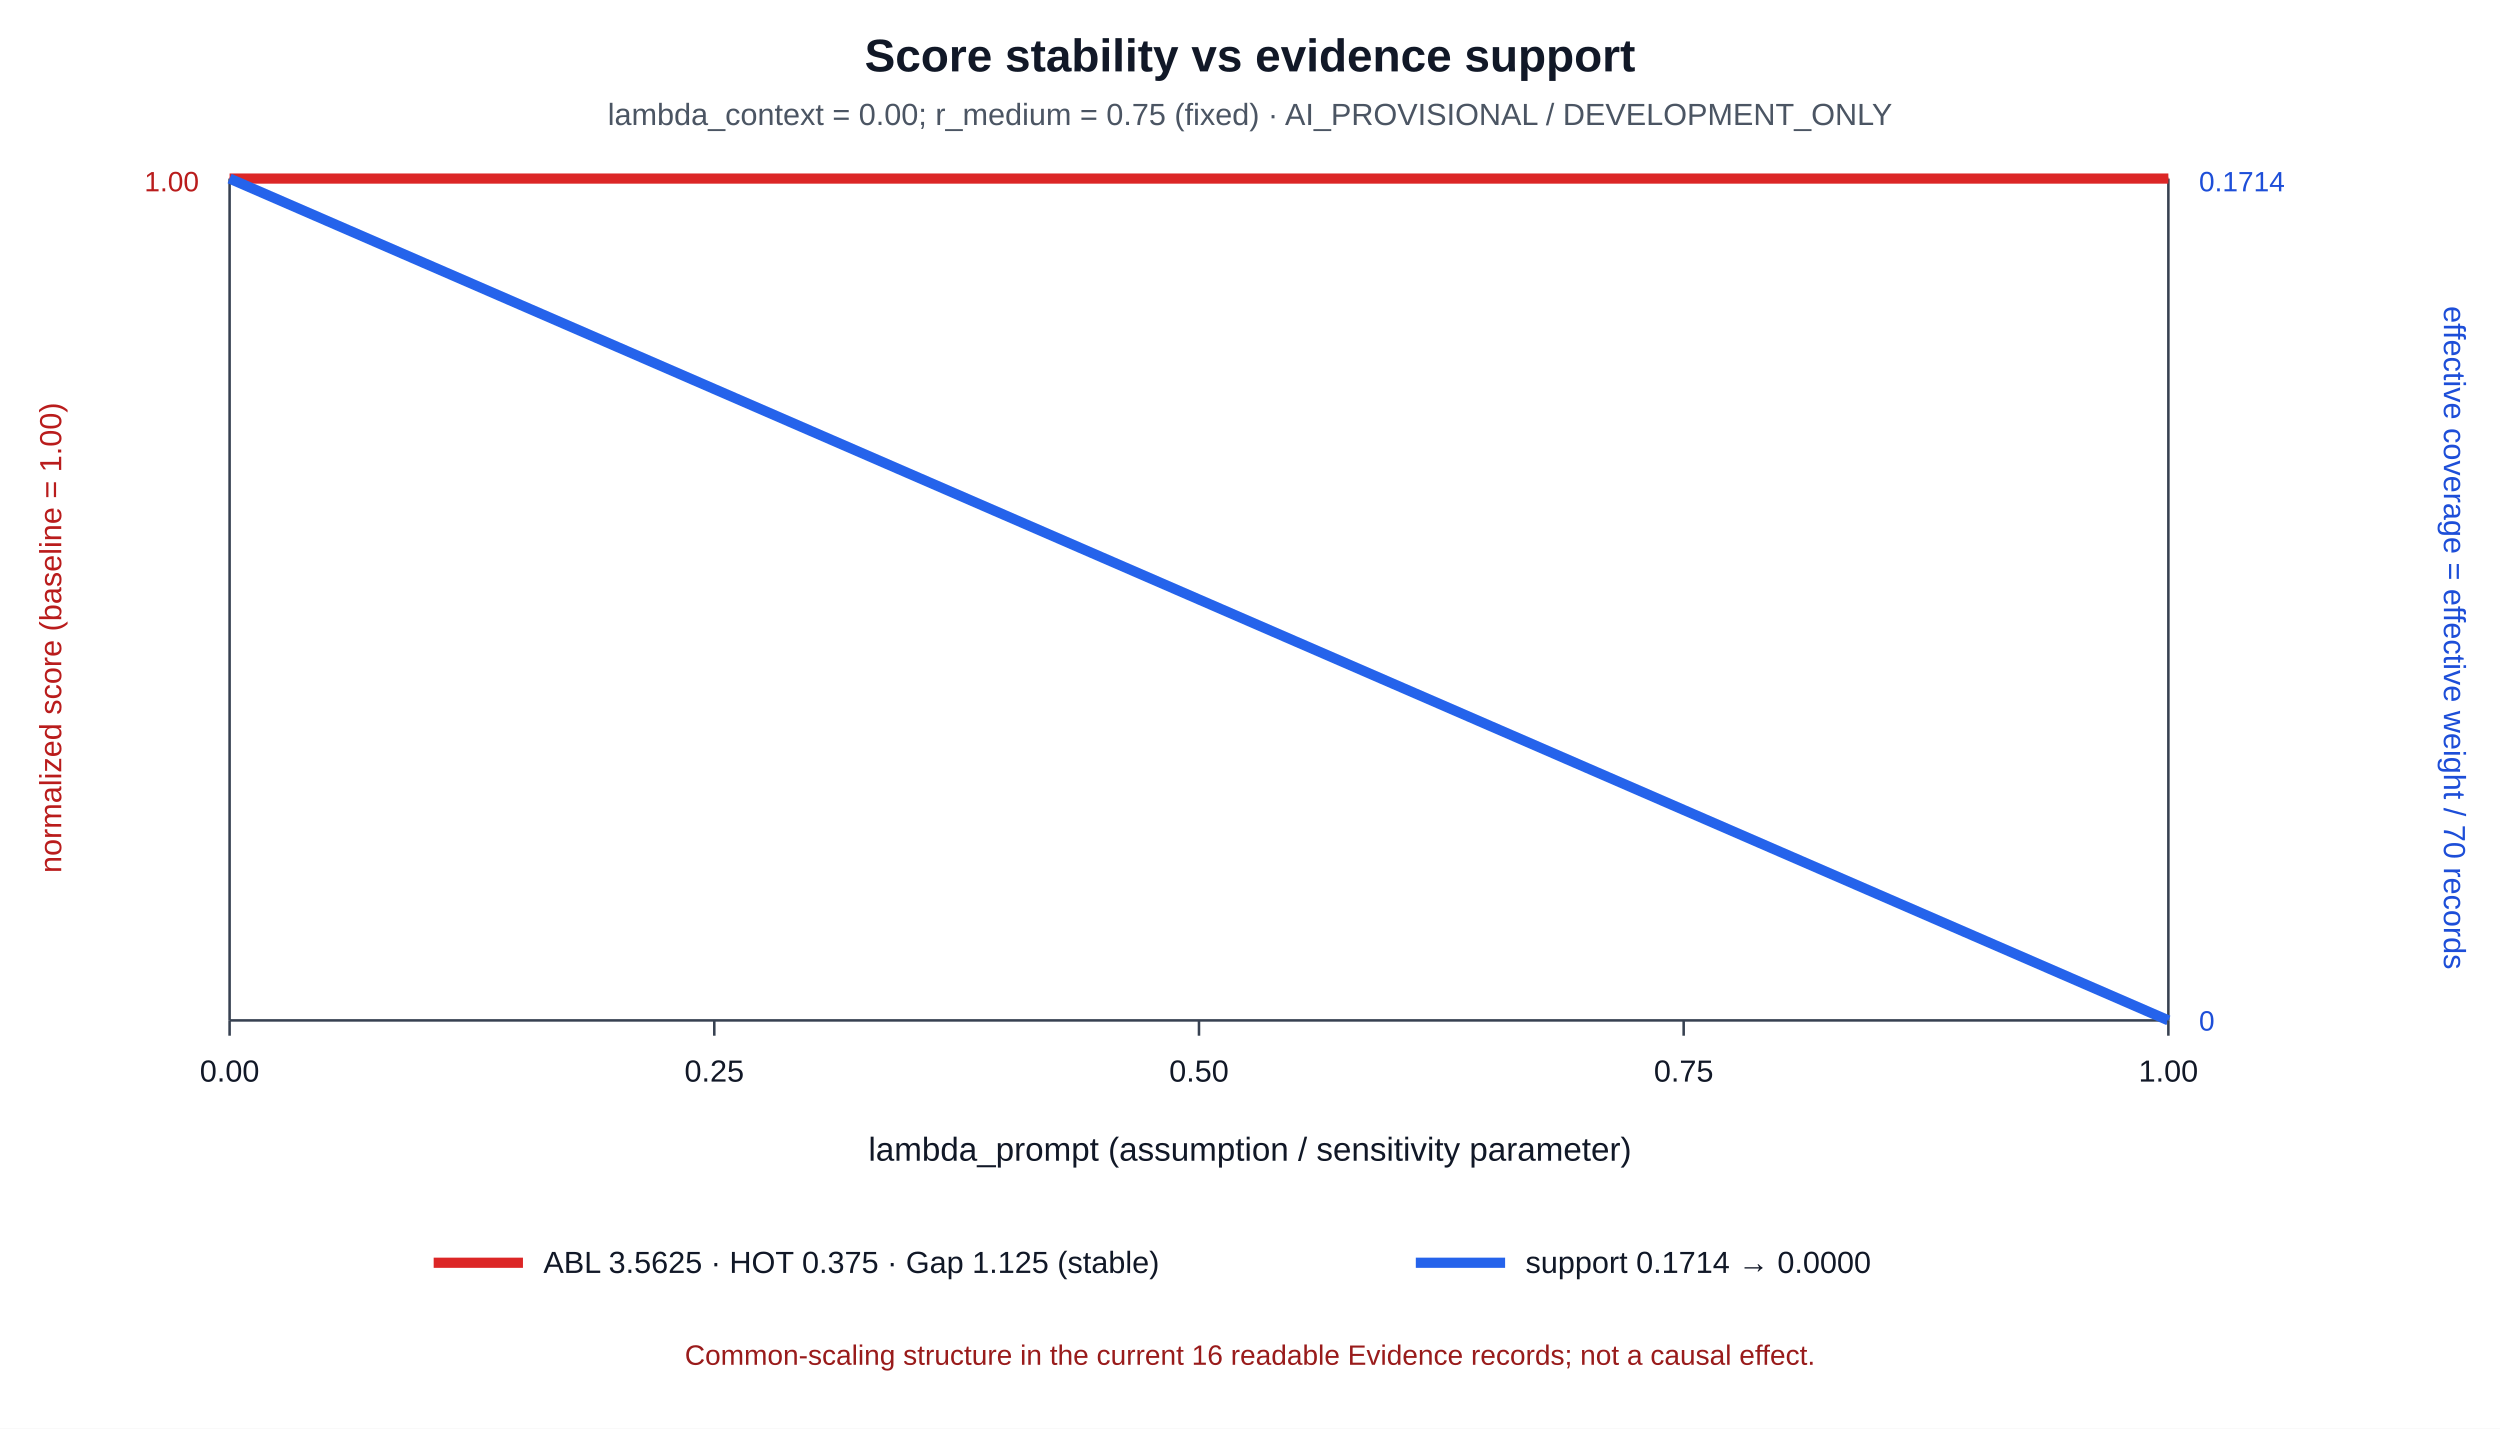
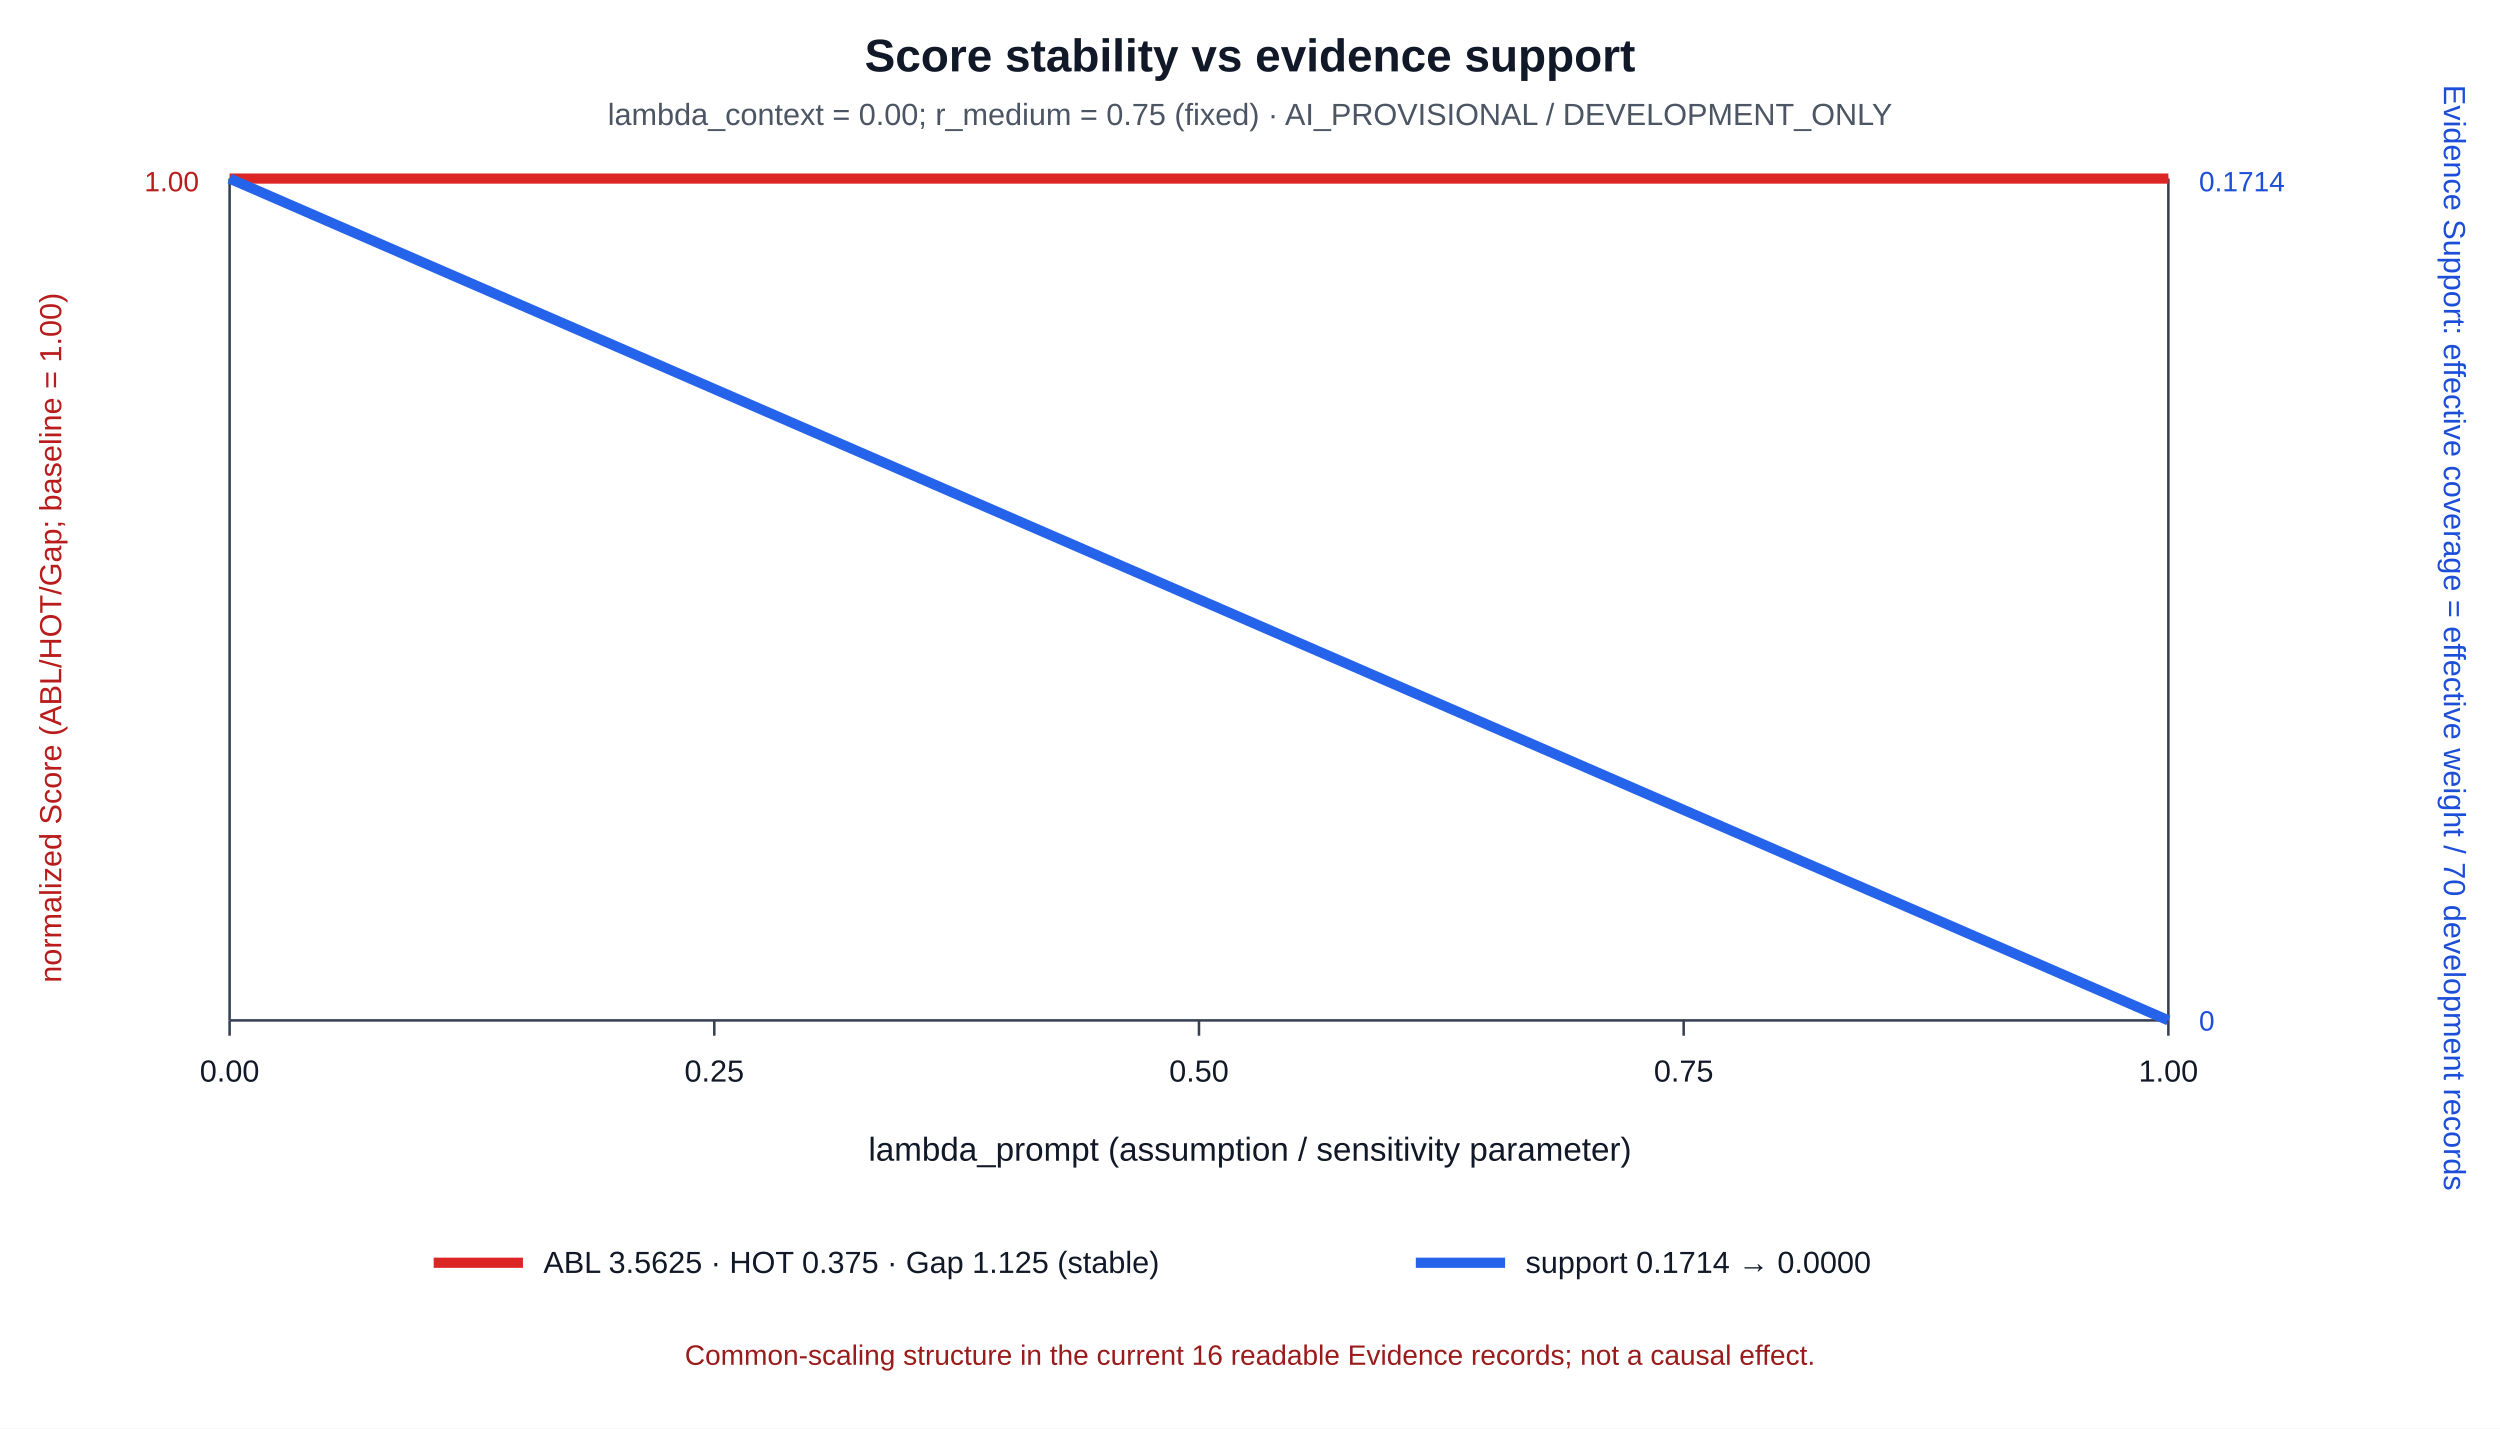
<svg xmlns="http://www.w3.org/2000/svg" width="980" height="560" viewBox="0 0 980 560">
  <rect width="100%" height="100%" fill="white" />
  <text x="490" y="28" text-anchor="middle" font-family="Arial" font-size="18" font-weight="700" fill="#111827">Score stability vs evidence support</text>
  <text x="490" y="49" text-anchor="middle" font-family="Arial" font-size="12" fill="#4b5563">lambda_context = 0.00; r_medium = 0.75 (fixed) · AI_PROVISIONAL / DEVELOPMENT_ONLY</text>
  <line x1="90" y1="400" x2="850" y2="400" stroke="#374151" />
  <line x1="90" y1="70" x2="90" y2="400" stroke="#374151" />
  <line x1="850" y1="70" x2="850" y2="400" stroke="#374151" />
  <line x1="90" y1="70.0" x2="850" y2="70.0" stroke="#dc2626" stroke-dasharray="6 5" />
  <polyline points="90.0,70.0 128.0,70.0 166.0,70.0 204.0,70.0 242.0,70.0 280.0,70.0 318.0,70.0 356.0,70.0 394.0,70.0 432.0,70.0 470.0,70.0 508.0,70.0 546.0,70.0 584.0,70.0 622.0,70.0 660.0,70.0 698.0,70.0 736.0,70.0 774.0,70.0 812.0,70.0 850.0,70.0" fill="none" stroke="#dc2626" stroke-width="4" />
  <polyline points="90.0,70.0 128.0,86.5 166.0,103.0 204.0,119.5 242.0,136.0 280.0,152.5 318.0,169.0 356.0,185.5 394.0,202.0 432.0,218.5 470.0,235.0 508.0,251.5 546.0,268.0 584.0,284.5 622.0,301.0 660.0,317.5 698.0,334.0 736.0,350.5 774.0,367.0 812.0,383.5 850.0,400.0" fill="none" stroke="#2563eb" stroke-width="4" />
  <line x1="90.0" y1="400" x2="90.0" y2="406" stroke="#374151" />
  <text x="90.0" y="424" text-anchor="middle" font-family="Arial" font-size="12" fill="#111827">0.00</text>
  <line x1="280.0" y1="400" x2="280.0" y2="406" stroke="#374151" />
  <text x="280.0" y="424" text-anchor="middle" font-family="Arial" font-size="12" fill="#111827">0.25</text>
  <line x1="470.0" y1="400" x2="470.0" y2="406" stroke="#374151" />
  <text x="470.0" y="424" text-anchor="middle" font-family="Arial" font-size="12" fill="#111827">0.50</text>
  <line x1="660.0" y1="400" x2="660.0" y2="406" stroke="#374151" />
  <text x="660.0" y="424" text-anchor="middle" font-family="Arial" font-size="12" fill="#111827">0.75</text>
  <line x1="850.0" y1="400" x2="850.0" y2="406" stroke="#374151" />
  <text x="850.0" y="424" text-anchor="middle" font-family="Arial" font-size="12" fill="#111827">1.00</text>
  <text x="78" y="75" text-anchor="end" font-family="Arial" font-size="11" fill="#b91c1c">1.00</text>
  <text x="862" y="75" text-anchor="start" font-family="Arial" font-size="11" fill="#1d4ed8">0.1714</text>
  <text x="862" y="404" text-anchor="start" font-family="Arial" font-size="11" fill="#1d4ed8">0</text>
  <text x="490" y="455" text-anchor="middle" font-family="Arial" font-size="13" fill="#111827">lambda_prompt (assumption / sensitivity parameter)</text>
-   <text x="24" y="250" transform="rotate(-90 24 250)" text-anchor="middle" font-family="Arial" font-size="12" fill="#b91c1c">normalized score (baseline = 1.00)</text>
-   <text x="958" y="250" transform="rotate(90 958 250)" text-anchor="middle" font-family="Arial" font-size="12" fill="#1d4ed8">effective coverage = effective weight / 70 records</text>
+   <text x="24" y="250" transform="rotate(-90 24 250)" text-anchor="middle" font-family="Arial" font-size="12" fill="#b91c1c">normalized Score (ABL/HOT/Gap; baseline = 1.00)</text>
+   <text x="958" y="250" transform="rotate(90 958 250)" text-anchor="middle" font-family="Arial" font-size="12" fill="#1d4ed8">Evidence Support: effective coverage = effective weight / 70 development records</text>
  <line x1="170" y1="495" x2="205" y2="495" stroke="#dc2626" stroke-width="4" />
  <text x="213" y="499" font-family="Arial" font-size="12" fill="#111827">ABL 3.5625 · HOT 0.375 · Gap 1.125 (stable)</text>
  <line x1="555" y1="495" x2="590" y2="495" stroke="#2563eb" stroke-width="4" />
  <text x="598" y="499" font-family="Arial" font-size="12" fill="#111827">support 0.1714 → 0.0000</text>
  <text x="490" y="535" text-anchor="middle" font-family="Arial" font-size="11" fill="#991b1b">Common-scaling structure in the current 16 readable Evidence records; not a causal effect.</text>
</svg>
